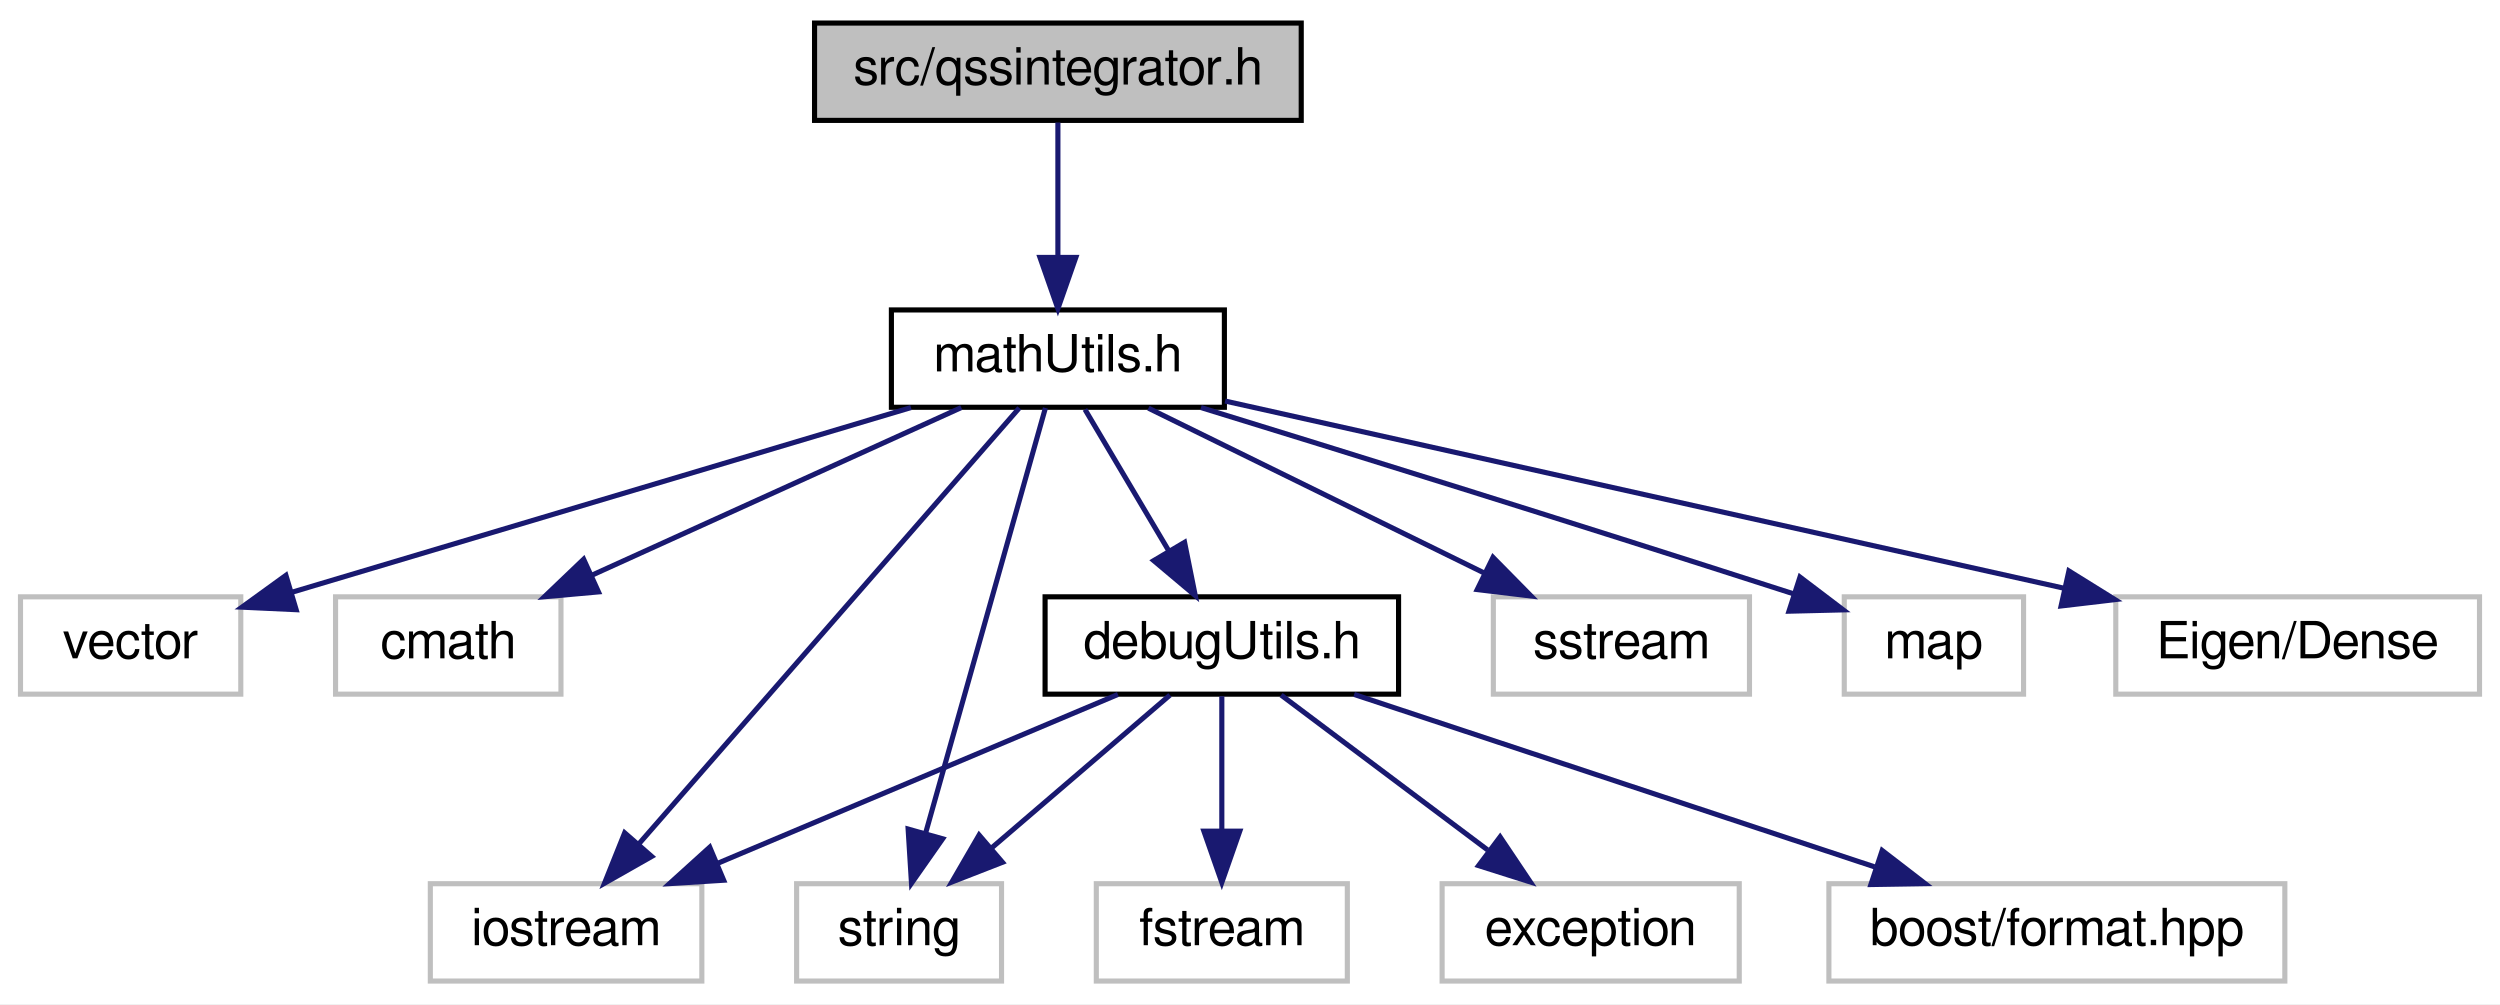
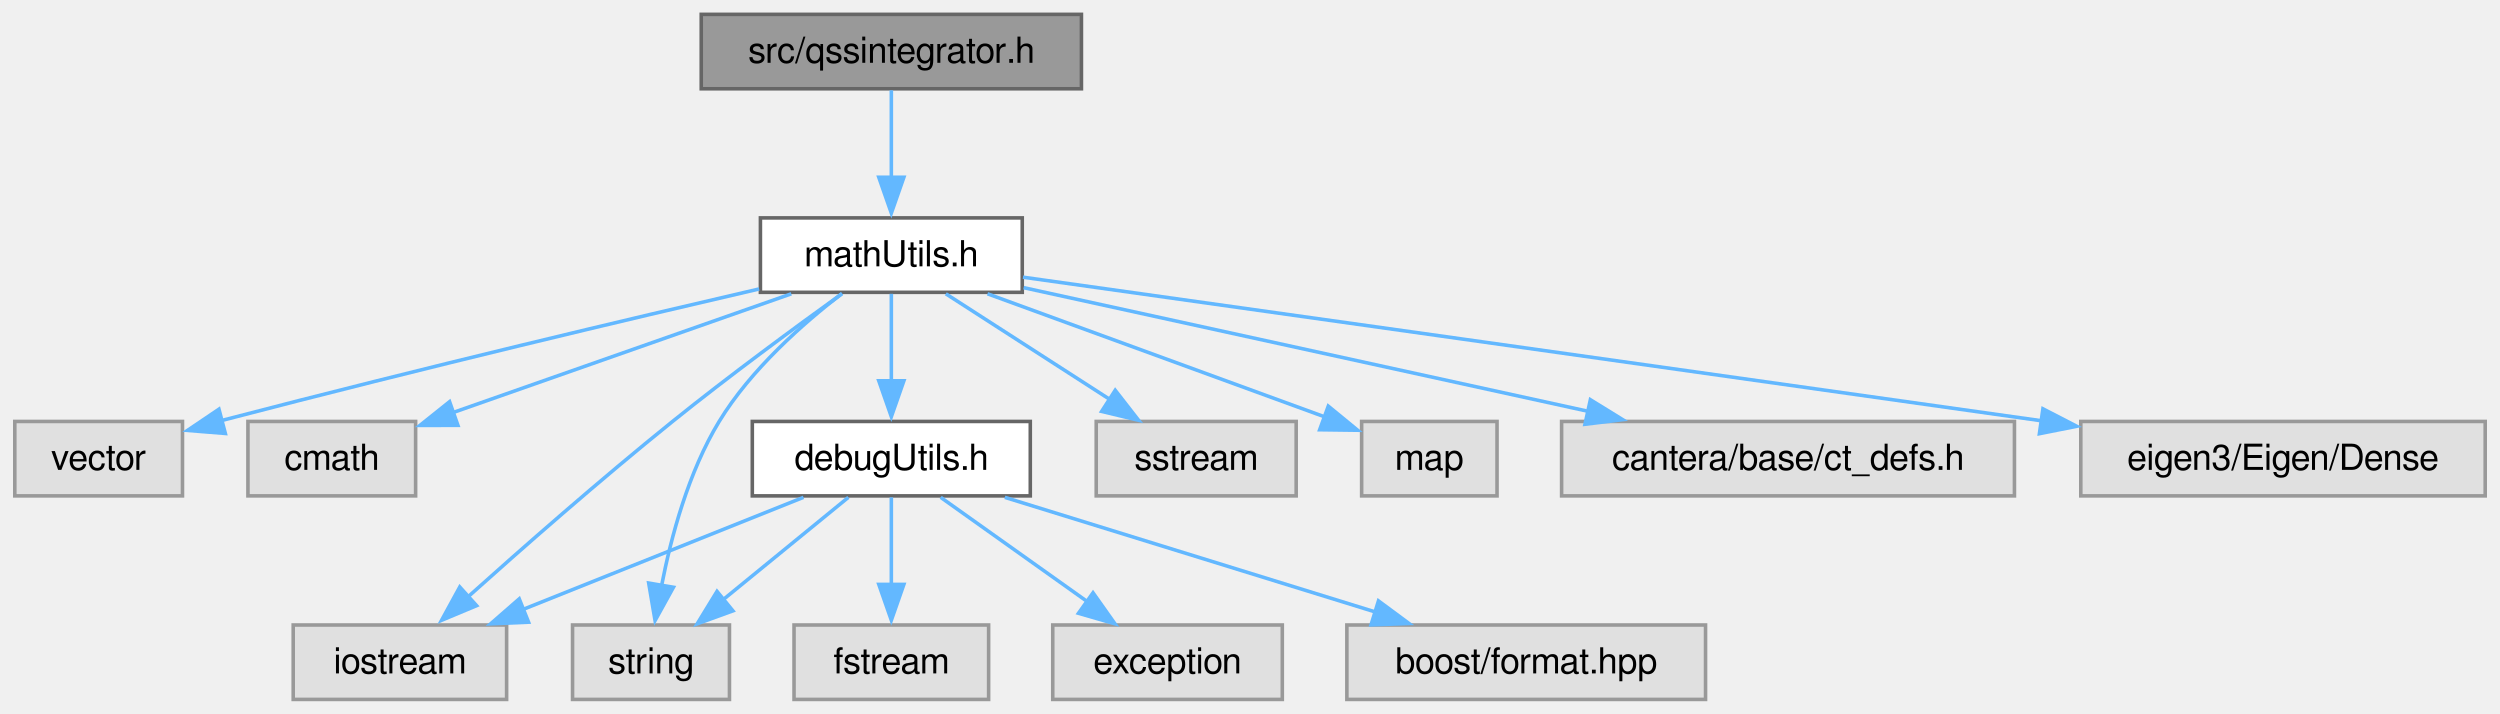
- <svg xmlns="http://www.w3.org/2000/svg" xmlns:xlink="http://www.w3.org/1999/xlink" width="488pt" height="196pt" viewBox="0.00 0.00 488.00 196.00">
-   <g id="graph0" class="graph" transform="scale(1 1) rotate(0) translate(4 192)">
-     <polygon fill="white" stroke="none" points="-4,4 -4,-192 484,-192 484,4 -4,4" />
-     <g id="node1" class="node">
-       <polygon fill="#bfbfbf" stroke="black" points="155,-168.5 155,-187.5 250,-187.5 250,-168.5 155,-168.5" />
-       <text text-anchor="middle" x="202.5" y="-175.5" font-family="FreeSans" font-size="10.00">src/qssintegrator.h</text>
-     </g>
-     <g id="node2" class="node">
-       <g id="a_node2">
-         <a xlink:href="mathUtils_8h.html" target="_top" xlink:title="mathUtils.h">
-           <polygon fill="white" stroke="black" points="170,-112.5 170,-131.5 235,-131.5 235,-112.5 170,-112.5" />
-           <text text-anchor="middle" x="202.5" y="-119.5" font-family="FreeSans" font-size="10.00">mathUtils.h</text>
-         </a>
-       </g>
-     </g>
-     <g id="edge1" class="edge">
-       <path fill="none" stroke="midnightblue" d="M202.5,-168.083C202.5,-161.006 202.5,-150.861 202.5,-141.986" />
-       <polygon fill="midnightblue" stroke="midnightblue" points="206,-141.751 202.5,-131.751 199,-141.751 206,-141.751" />
-     </g>
-     <g id="node3" class="node">
-       <polygon fill="white" stroke="#bfbfbf" points="0,-56.5 0,-75.5 43,-75.5 43,-56.5 0,-56.5" />
-       <text text-anchor="middle" x="21.5" y="-63.5" font-family="FreeSans" font-size="10.00">vector</text>
-     </g>
-     <g id="edge2" class="edge">
-       <path fill="none" stroke="midnightblue" d="M173.82,-112.444C140.937,-102.633 87.198,-86.6 53.126,-76.436" />
-       <polygon fill="midnightblue" stroke="midnightblue" points="53.812,-72.988 43.229,-73.483 51.811,-79.695 53.812,-72.988" />
-     </g>
-     <g id="node4" class="node">
-       <polygon fill="white" stroke="#bfbfbf" points="61.5,-56.5 61.5,-75.5 105.5,-75.5 105.5,-56.5 61.5,-56.5" />
-       <text text-anchor="middle" x="83.5" y="-63.5" font-family="FreeSans" font-size="10.00">cmath</text>
-     </g>
-     <g id="edge3" class="edge">
-       <path fill="none" stroke="midnightblue" d="M183.644,-112.444C164.234,-103.636 133.77,-89.812 111.535,-79.722" />
-       <polygon fill="midnightblue" stroke="midnightblue" points="112.82,-76.462 102.268,-75.516 109.928,-82.836 112.82,-76.462" />
-     </g>
-     <g id="node5" class="node">
-       <polygon fill="white" stroke="#bfbfbf" points="80,-0.5 80,-19.5 133,-19.5 133,-0.5 80,-0.5" />
-       <text text-anchor="middle" x="106.5" y="-7.5" font-family="FreeSans" font-size="10.00">iostream</text>
-     </g>
-     <g id="edge4" class="edge">
-       <path fill="none" stroke="midnightblue" d="M194.967,-112.368C178.984,-94.055 141.452,-51.049 120.78,-27.362" />
-       <polygon fill="midnightblue" stroke="midnightblue" points="123.21,-24.824 113.998,-19.591 117.936,-29.427 123.21,-24.824" />
-     </g>
-     <g id="node6" class="node">
-       <polygon fill="white" stroke="#bfbfbf" points="287.5,-56.5 287.5,-75.5 337.5,-75.5 337.5,-56.5 287.5,-56.5" />
-       <text text-anchor="middle" x="312.5" y="-63.5" font-family="FreeSans" font-size="10.00">sstream</text>
-     </g>
-     <g id="edge5" class="edge">
-       <path fill="none" stroke="midnightblue" d="M220.173,-112.324C237.894,-103.625 265.403,-90.12 285.788,-80.113" />
-       <polygon fill="midnightblue" stroke="midnightblue" points="287.436,-83.203 294.87,-75.654 284.351,-76.919 287.436,-83.203" />
-     </g>
-     <g id="node7" class="node">
-       <polygon fill="white" stroke="#bfbfbf" points="151.5,-0.5 151.5,-19.5 191.5,-19.5 191.5,-0.5 151.5,-0.5" />
-       <text text-anchor="middle" x="171.5" y="-7.5" font-family="FreeSans" font-size="10.00">string</text>
-     </g>
-     <g id="edge6" class="edge">
-       <path fill="none" stroke="midnightblue" d="M200.067,-112.368C195.042,-94.537 183.42,-53.295 176.649,-29.272" />
-       <polygon fill="midnightblue" stroke="midnightblue" points="180.003,-28.267 173.921,-19.591 173.265,-30.166 180.003,-28.267" />
-     </g>
-     <g id="node8" class="node">
-       <polygon fill="white" stroke="#bfbfbf" points="356,-56.5 356,-75.5 391,-75.5 391,-56.5 356,-56.5" />
-       <text text-anchor="middle" x="373.5" y="-63.5" font-family="FreeSans" font-size="10.00">map</text>
-     </g>
-     <g id="edge7" class="edge">
-       <path fill="none" stroke="midnightblue" d="M230.424,-112.445C257.599,-104.081 300.29,-90.844 346.254,-76.036" />
-       <polygon fill="midnightblue" stroke="midnightblue" points="347.357,-79.358 355.797,-72.954 345.205,-72.697 347.357,-79.358" />
-     </g>
-     <g id="node9" class="node">
-       <g id="a_node9">
-         <a xlink:href="debugUtils_8h.html" target="_top" xlink:title="debugUtils.h">
-           <polygon fill="white" stroke="black" points="200,-56.5 200,-75.5 269,-75.5 269,-56.5 200,-56.5" />
-           <text text-anchor="middle" x="234.5" y="-63.5" font-family="FreeSans" font-size="10.00">debugUtils.h</text>
-         </a>
-       </g>
-     </g>
-     <g id="edge8" class="edge">
-       <path fill="none" stroke="midnightblue" d="M207.784,-112.083C212.211,-104.613 218.663,-93.724 224.118,-84.52" />
-       <polygon fill="midnightblue" stroke="midnightblue" points="227.227,-86.138 229.314,-75.751 221.205,-82.57 227.227,-86.138" />
-     </g>
-     <g id="node13" class="node">
-       <polygon fill="white" stroke="#bfbfbf" points="409,-56.5 409,-75.5 480,-75.5 480,-56.5 409,-56.5" />
-       <text text-anchor="middle" x="444.5" y="-63.5" font-family="FreeSans" font-size="10.00">Eigen/Dense</text>
-     </g>
-     <g id="edge14" class="edge">
-       <path fill="none" stroke="midnightblue" d="M235.137,-113.717C277.414,-104.284 351.336,-87.789 399.078,-77.136" />
-       <polygon fill="midnightblue" stroke="midnightblue" points="399.849,-80.55 408.847,-74.956 398.325,-73.718 399.849,-80.55" />
-     </g>
-     <g id="edge10" class="edge">
-       <path fill="none" stroke="midnightblue" d="M214.218,-56.444C193.153,-47.557 159.983,-33.563 136.014,-23.451" />
-       <polygon fill="midnightblue" stroke="midnightblue" points="137.261,-20.179 126.687,-19.516 134.54,-26.628 137.261,-20.179" />
-     </g>
-     <g id="edge9" class="edge">
-       <path fill="none" stroke="midnightblue" d="M224.378,-56.324C214.974,-48.263 200.756,-36.077 189.431,-26.369" />
-       <polygon fill="midnightblue" stroke="midnightblue" points="191.677,-23.684 181.806,-19.834 187.121,-28.999 191.677,-23.684" />
-     </g>
-     <g id="node10" class="node">
-       <polygon fill="white" stroke="#bfbfbf" points="210,-0.5 210,-19.5 259,-19.5 259,-0.5 210,-0.5" />
-       <text text-anchor="middle" x="234.5" y="-7.5" font-family="FreeSans" font-size="10.00">fstream</text>
-     </g>
-     <g id="edge11" class="edge">
-       <path fill="none" stroke="midnightblue" d="M234.5,-56.083C234.5,-49.006 234.5,-38.861 234.5,-29.986" />
-       <polygon fill="midnightblue" stroke="midnightblue" points="238,-29.751 234.5,-19.751 231,-29.751 238,-29.751" />
-     </g>
-     <g id="node11" class="node">
-       <polygon fill="white" stroke="#bfbfbf" points="277.5,-0.5 277.5,-19.5 335.5,-19.5 335.5,-0.5 277.5,-0.5" />
-       <text text-anchor="middle" x="306.5" y="-7.5" font-family="FreeSans" font-size="10.00">exception</text>
-     </g>
-     <g id="edge12" class="edge">
-       <path fill="none" stroke="midnightblue" d="M246.068,-56.324C256.92,-48.185 273.381,-35.84 286.383,-26.087" />
-       <polygon fill="midnightblue" stroke="midnightblue" points="288.821,-28.634 294.721,-19.834 284.621,-23.034 288.821,-28.634" />
-     </g>
-     <g id="node12" class="node">
-       <polygon fill="white" stroke="#bfbfbf" points="353,-0.5 353,-19.5 442,-19.5 442,-0.5 353,-0.5" />
-       <text text-anchor="middle" x="397.5" y="-7.5" font-family="FreeSans" font-size="10.00">boost/format.hpp</text>
-     </g>
-     <g id="edge13" class="edge">
-       <path fill="none" stroke="midnightblue" d="M260.328,-56.444C287.749,-47.359 331.277,-32.939 361.932,-22.783" />
-       <polygon fill="midnightblue" stroke="midnightblue" points="363.401,-25.984 371.793,-19.516 361.2,-19.339 363.401,-25.984" />
+ <svg xmlns="http://www.w3.org/2000/svg" xmlns:xlink="http://www.w3.org/1999/xlink" width="697pt" height="199pt" viewBox="0.00 0.00 696.75 199.00">
+   <g id="graph0" class="graph" transform="scale(1 1) rotate(0) translate(4 195)">
+     <g id="Node000001" class="node">
+       <g id="a_Node000001">
+         <a xlink:title=" ">
+           <polygon fill="#999999" stroke="#666666" points="297.38,-191 191.38,-191 191.38,-170.25 297.38,-170.25 297.38,-191" />
+           <text text-anchor="middle" x="244.38" y="-177.5" font-family="FreeSans" font-size="10.00">src/qssintegrator.h</text>
+         </a>
+       </g>
+     </g>
+     <g id="Node000002" class="node">
+       <g id="a_Node000002">
+         <a xlink:href="mathUtils_8h.html" target="_top" xlink:title=" ">
+           <polygon fill="white" stroke="#666666" points="280.88,-134.25 207.88,-134.25 207.88,-113.5 280.88,-113.5 280.88,-134.25" />
+           <text text-anchor="middle" x="244.38" y="-120.75" font-family="FreeSans" font-size="10.00">mathUtils.h</text>
+         </a>
+       </g>
+     </g>
+     <g id="edge1_Node000001_Node000002" class="edge">
+       <g id="a_edge1_Node000001_Node000002">
+         <a xlink:title=" ">
+           <path fill="none" stroke="#63b8ff" d="M244.38,-169.84C244.38,-163.06 244.38,-153.8 244.38,-145.44" />
+           <polygon fill="#63b8ff" stroke="#63b8ff" points="247.88,-145.58 244.38,-135.58 240.88,-145.58 247.88,-145.58" />
+         </a>
+       </g>
+     </g>
+     <g id="Node000003" class="node">
+       <g id="a_Node000003">
+         <a xlink:title=" ">
+           <polygon fill="#e0e0e0" stroke="#999999" points="46.75,-77.5 0,-77.5 0,-56.75 46.75,-56.75 46.75,-77.5" />
+           <text text-anchor="middle" x="23.38" y="-64" font-family="FreeSans" font-size="10.00">vector</text>
+         </a>
+       </g>
+     </g>
+     <g id="edge2_Node000002_Node000003" class="edge">
+       <g id="a_edge2_Node000002_Node000003">
+         <a xlink:title=" ">
+           <path fill="none" stroke="#63b8ff" d="M207.52,-114.44C171.69,-106.14 115.48,-92.84 57.58,-77.74" />
+           <polygon fill="#63b8ff" stroke="#63b8ff" points="58.7,-74.15 48.14,-75 56.92,-80.92 58.7,-74.15" />
+         </a>
+       </g>
+     </g>
+     <g id="Node000004" class="node">
+       <g id="a_Node000004">
+         <a xlink:title=" ">
+           <polygon fill="#e0e0e0" stroke="#999999" points="111.75,-77.5 65,-77.5 65,-56.75 111.75,-56.75 111.75,-77.5" />
+           <text text-anchor="middle" x="88.38" y="-64" font-family="FreeSans" font-size="10.00">cmath</text>
+         </a>
+       </g>
+     </g>
+     <g id="edge3_Node000002_Node000004" class="edge">
+       <g id="a_edge3_Node000002_Node000004">
+         <a xlink:title=" ">
+           <path fill="none" stroke="#63b8ff" d="M216.49,-113.09C190.06,-103.81 150.34,-89.87 122.14,-79.97" />
+           <polygon fill="#63b8ff" stroke="#63b8ff" points="123.54,-76.41 112.95,-76.4 121.22,-83.01 123.54,-76.41" />
+         </a>
+       </g>
+     </g>
+     <g id="Node000005" class="node">
+       <g id="a_Node000005">
+         <a xlink:title=" ">
+           <polygon fill="#e0e0e0" stroke="#999999" points="137.12,-20.75 77.62,-20.75 77.62,0 137.12,0 137.12,-20.75" />
+           <text text-anchor="middle" x="107.38" y="-7.25" font-family="FreeSans" font-size="10.00">iostream</text>
+         </a>
+       </g>
+     </g>
+     <g id="edge4_Node000002_Node000005" class="edge">
+       <g id="a_edge4_Node000002_Node000005">
+         <a xlink:title=" ">
+           <path fill="none" stroke="#63b8ff" d="M230.58,-113.08C218.07,-104.08 199.21,-90.25 183.38,-77.5 163.33,-61.36 141.22,-41.94 126.05,-28.33" />
+           <polygon fill="#63b8ff" stroke="#63b8ff" points="128.75,-26.15 118.98,-22.06 124.06,-31.35 128.75,-26.15" />
+         </a>
+       </g>
+     </g>
+     <g id="Node000006" class="node">
+       <g id="a_Node000006">
+         <a xlink:title=" ">
+           <polygon fill="#e0e0e0" stroke="#999999" points="357.25,-77.5 301.5,-77.5 301.5,-56.75 357.25,-56.75 357.25,-77.5" />
+           <text text-anchor="middle" x="329.38" y="-64" font-family="FreeSans" font-size="10.00">sstream</text>
+         </a>
+       </g>
+     </g>
+     <g id="edge5_Node000002_Node000006" class="edge">
+       <g id="a_edge5_Node000002_Node000006">
+         <a xlink:title=" ">
+           <path fill="none" stroke="#63b8ff" d="M259.57,-113.09C272.26,-104.91 290.59,-93.11 305.28,-83.65" />
+           <polygon fill="#63b8ff" stroke="#63b8ff" points="306.8,-86.19 313.31,-77.83 303.01,-80.3 306.8,-86.19" />
+         </a>
+       </g>
+     </g>
+     <g id="Node000007" class="node">
+       <g id="a_Node000007">
+         <a xlink:title=" ">
+           <polygon fill="#e0e0e0" stroke="#999999" points="199.25,-20.75 155.5,-20.75 155.5,0 199.25,0 199.25,-20.75" />
+           <text text-anchor="middle" x="177.38" y="-7.25" font-family="FreeSans" font-size="10.00">string</text>
+         </a>
+       </g>
+     </g>
+     <g id="edge6_Node000002_Node000007" class="edge">
+       <g id="a_edge6_Node000002_Node000007">
+         <a xlink:title=" ">
+           <path fill="none" stroke="#63b8ff" d="M230.66,-113.2C219.86,-104.9 205.2,-92 196.38,-77.5 187.83,-63.45 182.98,-45.39 180.32,-31.69" />
+           <polygon fill="#63b8ff" stroke="#63b8ff" points="183.63,-31.27 178.51,-21.99 176.73,-32.44 183.63,-31.27" />
+         </a>
+       </g>
+     </g>
+     <g id="Node000008" class="node">
+       <g id="a_Node000008">
+         <a xlink:title=" ">
+           <polygon fill="#e0e0e0" stroke="#999999" points="413.25,-77.5 375.5,-77.5 375.5,-56.75 413.25,-56.75 413.25,-77.5" />
+           <text text-anchor="middle" x="394.38" y="-64" font-family="FreeSans" font-size="10.00">map</text>
+         </a>
+       </g>
+     </g>
+     <g id="edge7_Node000002_Node000008" class="edge">
+       <g id="a_edge7_Node000002_Node000008">
+         <a xlink:title=" ">
+           <path fill="none" stroke="#63b8ff" d="M271.19,-113.09C297.68,-103.42 338.06,-88.68 365.3,-78.74" />
+           <polygon fill="#63b8ff" stroke="#63b8ff" points="366.2,-81.77 374.39,-75.05 363.8,-75.19 366.2,-81.77" />
+         </a>
+       </g>
+     </g>
+     <g id="Node000009" class="node">
+       <g id="a_Node000009">
+         <a xlink:href="debugUtils_8h.html" target="_top" xlink:title=" ">
+           <polygon fill="white" stroke="#666666" points="283.12,-77.5 205.62,-77.5 205.62,-56.75 283.12,-56.75 283.12,-77.5" />
+           <text text-anchor="middle" x="244.38" y="-64" font-family="FreeSans" font-size="10.00">debugUtils.h</text>
+         </a>
+       </g>
+     </g>
+     <g id="edge8_Node000002_Node000009" class="edge">
+       <g id="a_edge8_Node000002_Node000009">
+         <a xlink:title=" ">
+           <path fill="none" stroke="#63b8ff" d="M244.38,-113.09C244.38,-106.31 244.38,-97.05 244.38,-88.69" />
+           <polygon fill="#63b8ff" stroke="#63b8ff" points="247.88,-88.83 244.38,-78.83 240.88,-88.83 247.88,-88.83" />
+         </a>
+       </g>
+     </g>
+     <g id="Node000013" class="node">
+       <g id="a_Node000013">
+         <a xlink:title=" ">
+           <polygon fill="#e0e0e0" stroke="#999999" points="557.5,-77.5 431.25,-77.5 431.25,-56.75 557.5,-56.75 557.5,-77.5" />
+           <text text-anchor="middle" x="494.38" y="-64" font-family="FreeSans" font-size="10.00">cantera/base/ct_defs.h</text>
+         </a>
+       </g>
+     </g>
+     <g id="edge14_Node000002_Node000013" class="edge">
+       <g id="a_edge14_Node000002_Node000013">
+         <a xlink:title=" ">
+           <path fill="none" stroke="#63b8ff" d="M281.26,-114.8C322.81,-105.7 390.77,-90.81 438.76,-80.3" />
+           <polygon fill="#63b8ff" stroke="#63b8ff" points="439.27,-83.56 448.29,-78 437.77,-76.72 439.27,-83.56" />
+         </a>
+       </g>
+     </g>
+     <g id="Node000014" class="node">
+       <g id="a_Node000014">
+         <a xlink:title=" ">
+           <polygon fill="#e0e0e0" stroke="#999999" points="688.75,-77.5 576,-77.5 576,-56.75 688.75,-56.75 688.75,-77.5" />
+           <text text-anchor="middle" x="632.38" y="-64" font-family="FreeSans" font-size="10.00">eigen3/Eigen/Dense</text>
+         </a>
+       </g>
+     </g>
+     <g id="edge15_Node000002_Node000014" class="edge">
+       <g id="a_edge15_Node000002_Node000014">
+         <a xlink:title=" ">
+           <path fill="none" stroke="#63b8ff" d="M281.08,-117.72C338.99,-109.57 455.39,-93.2 565.24,-77.66" />
+           <polygon fill="#63b8ff" stroke="#63b8ff" points="565.44,-81.02 574.85,-76.16 564.46,-74.09 565.44,-81.02" />
+         </a>
+       </g>
+     </g>
+     <g id="edge10_Node000009_Node000005" class="edge">
+       <g id="a_edge10_Node000009_Node000005">
+         <a xlink:title=" ">
+           <path fill="none" stroke="#63b8ff" d="M219.88,-56.34C198.06,-47.62 165.91,-34.77 141.56,-25.04" />
+           <polygon fill="#63b8ff" stroke="#63b8ff" points="143.24,-21.54 132.66,-21.08 140.64,-28.04 143.24,-21.54" />
+         </a>
+       </g>
+     </g>
+     <g id="edge9_Node000009_Node000007" class="edge">
+       <g id="a_edge9_Node000009_Node000007">
+         <a xlink:title=" ">
+           <path fill="none" stroke="#63b8ff" d="M232.4,-56.34C222.77,-48.47 209.04,-37.25 197.7,-27.99" />
+           <polygon fill="#63b8ff" stroke="#63b8ff" points="200.21,-24.7 190.25,-21.08 195.78,-30.12 200.21,-24.7" />
+         </a>
+       </g>
+     </g>
+     <g id="Node000010" class="node">
+       <g id="a_Node000010">
+         <a xlink:title=" ">
+           <polygon fill="#e0e0e0" stroke="#999999" points="271.5,-20.75 217.25,-20.75 217.25,0 271.5,0 271.5,-20.75" />
+           <text text-anchor="middle" x="244.38" y="-7.25" font-family="FreeSans" font-size="10.00">fstream</text>
+         </a>
+       </g>
+     </g>
+     <g id="edge11_Node000009_Node000010" class="edge">
+       <g id="a_edge11_Node000009_Node000010">
+         <a xlink:title=" ">
+           <path fill="none" stroke="#63b8ff" d="M244.38,-56.34C244.38,-49.56 244.38,-40.3 244.38,-31.94" />
+           <polygon fill="#63b8ff" stroke="#63b8ff" points="247.88,-32.08 244.38,-22.08 240.88,-32.08 247.88,-32.08" />
+         </a>
+       </g>
+     </g>
+     <g id="Node000011" class="node">
+       <g id="a_Node000011">
+         <a xlink:title=" ">
+           <polygon fill="#e0e0e0" stroke="#999999" points="353.38,-20.75 289.38,-20.75 289.38,0 353.38,0 353.38,-20.75" />
+           <text text-anchor="middle" x="321.38" y="-7.25" font-family="FreeSans" font-size="10.00">exception</text>
+         </a>
+       </g>
+     </g>
+     <g id="edge12_Node000009_Node000011" class="edge">
+       <g id="a_edge12_Node000009_Node000011">
+         <a xlink:title=" ">
+           <path fill="none" stroke="#63b8ff" d="M258.14,-56.34C269.42,-48.32 285.61,-36.81 298.78,-27.44" />
+           <polygon fill="#63b8ff" stroke="#63b8ff" points="300.61,-29.73 306.73,-21.08 296.55,-24.02 300.61,-29.73" />
+         </a>
+       </g>
+     </g>
+     <g id="Node000012" class="node">
+       <g id="a_Node000012">
+         <a xlink:title=" ">
+           <polygon fill="#e0e0e0" stroke="#999999" points="471.38,-20.75 371.38,-20.75 371.38,0 471.38,0 471.38,-20.75" />
+           <text text-anchor="middle" x="421.38" y="-7.25" font-family="FreeSans" font-size="10.00">boost/format.hpp</text>
+         </a>
+       </g>
+     </g>
+     <g id="edge13_Node000009_Node000012" class="edge">
+       <g id="a_edge13_Node000009_Node000012">
+         <a xlink:title=" ">
+           <path fill="none" stroke="#63b8ff" d="M276.02,-56.34C304.88,-47.41 347.72,-34.16 379.42,-24.35" />
+           <polygon fill="#63b8ff" stroke="#63b8ff" points="380.19,-27.47 388.71,-21.17 378.12,-20.78 380.19,-27.47" />
+         </a>
+       </g>
    </g>
  </g>
</svg>
